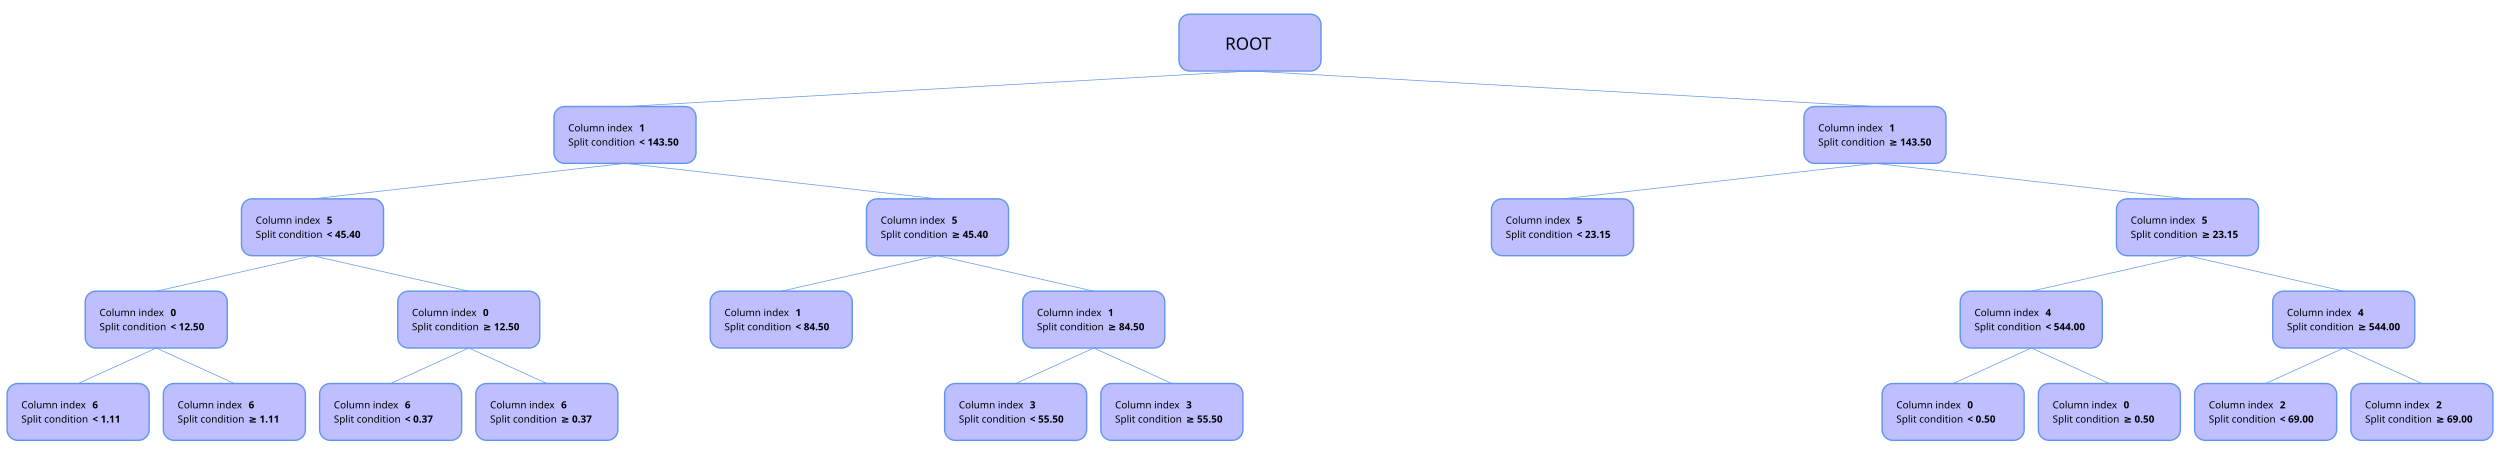
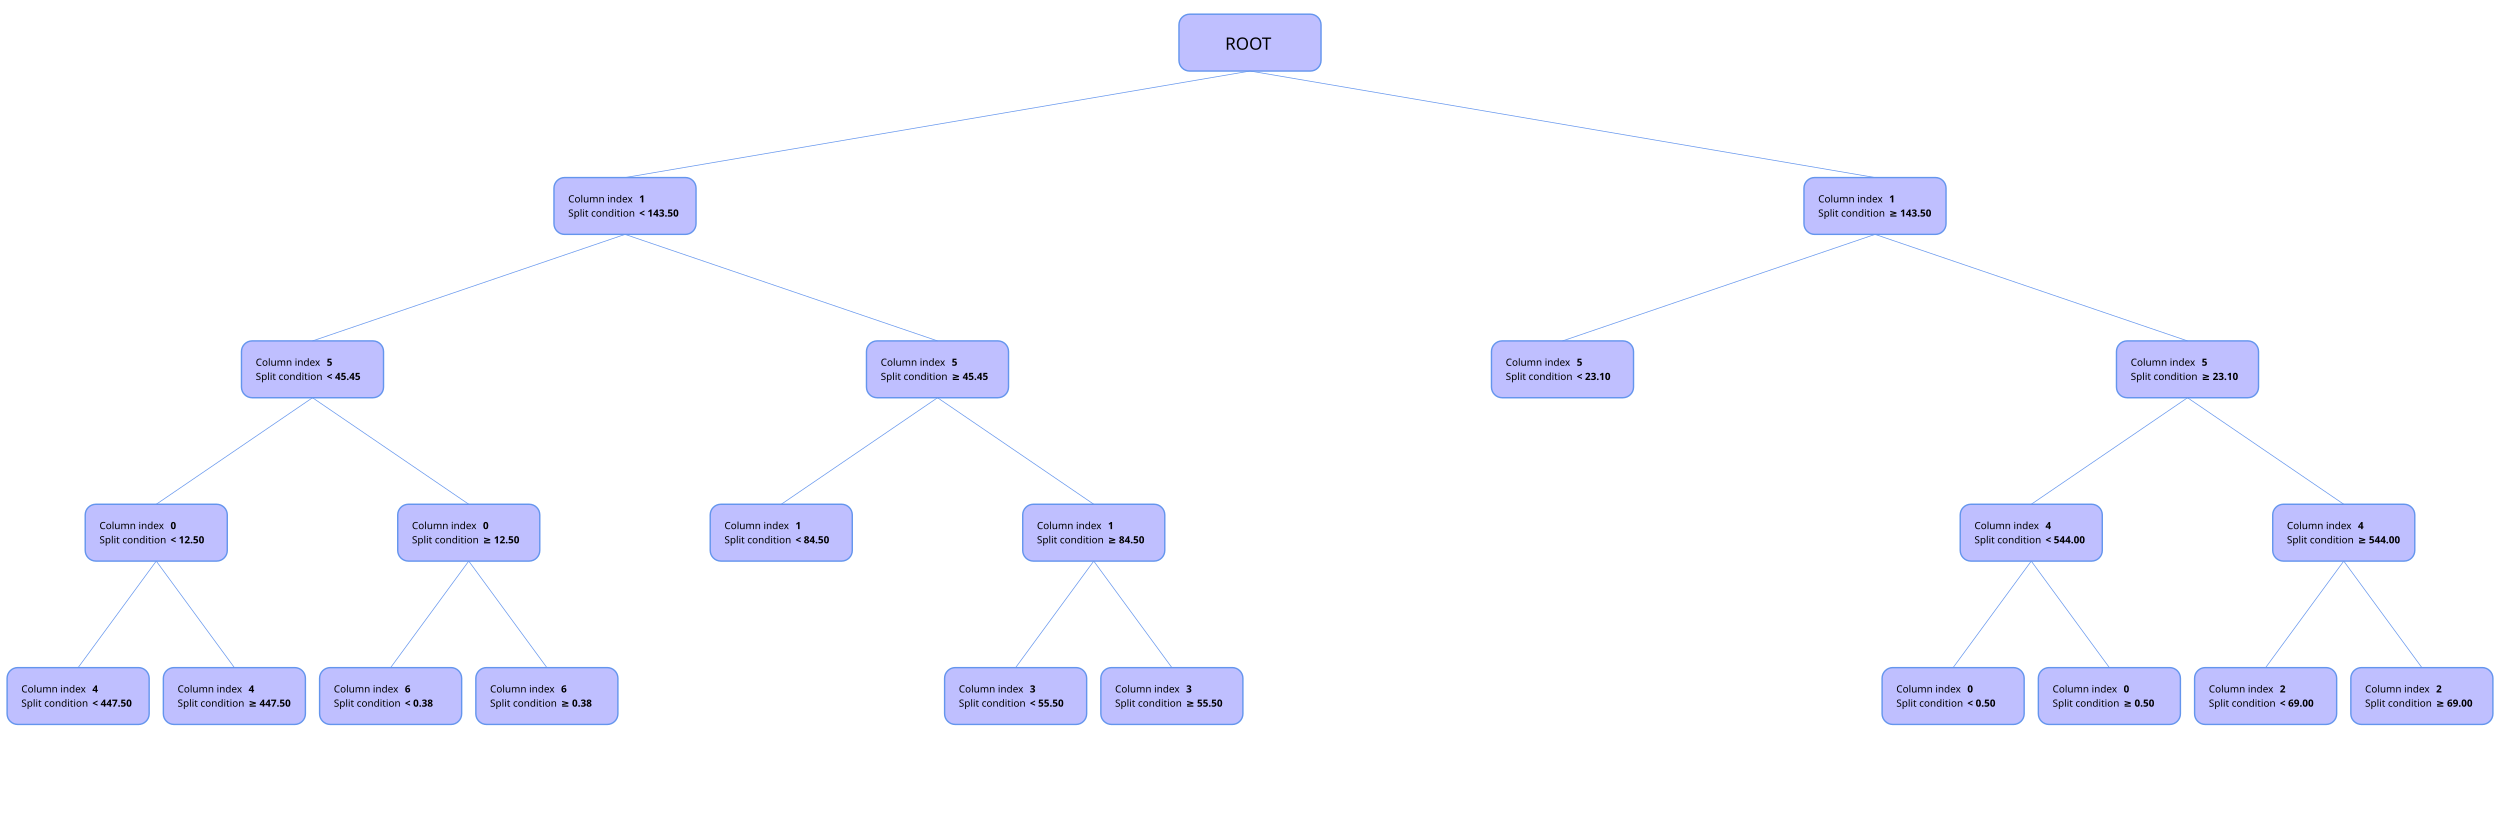
- <svg xmlns="http://www.w3.org/2000/svg" width="3520" height="650">
+ <svg xmlns="http://www.w3.org/2000/svg" width="3520" height="1150">
  <style>.label { font: 14px sans-serif; }.value { font: bold 14px sans-serif; }.root-node-label { font: 24px sans-serif; }</style>
  <g>
    <rect rx="15" style="fill:blue;fill-opacity:.25;stroke:cornflowerblue;stroke-width:2" x="1660.0" y="20" width="200" height="80" />
    <text class="root-node-label" x="1725.0" y="70">ROOT</text>
-     <line x1="1760.0" y1="100" x2="880.0" y2="150" style="stroke:cornflowerblue;stroke-width:1" />
-     <line x1="1760.0" y1="100" x2="2640.0" y2="150" style="stroke:cornflowerblue;stroke-width:1" />
+     <line x1="1760.0" y1="100" x2="880.0" y2="250" style="stroke:cornflowerblue;stroke-width:1" />
+     <line x1="1760.0" y1="100" x2="2640.0" y2="250" style="stroke:cornflowerblue;stroke-width:1" />
  </g>
  <g>
-     <rect rx="15" style="fill:blue;fill-opacity:.25;stroke:cornflowerblue;stroke-width:2" x="780.0" y="150" width="200" height="80" />
-     <text class="label" x="800.0" y="185">Column index</text>
-     <text class="value" x="900.0" y="185">1</text>
-     <text class="label" x="800.0" y="205">Split condition</text>
-     <text class="value" x="900.0" y="205">&lt; 143.50</text>
-     <line x1="880.0" y1="230" x2="440.0" y2="280" style="stroke:cornflowerblue;stroke-width:1" />
-     <line x1="880.0" y1="230" x2="1320.0" y2="280" style="stroke:cornflowerblue;stroke-width:1" />
+     <rect rx="15" style="fill:blue;fill-opacity:.25;stroke:cornflowerblue;stroke-width:2" x="780.0" y="250" width="200" height="80" />
+     <text class="label" x="800.0" y="285">Column index</text>
+     <text class="value" x="900.0" y="285">1</text>
+     <text class="label" x="800.0" y="305">Split condition</text>
+     <text class="value" x="900.0" y="305">&lt; 143.50</text>
+     <line x1="880.0" y1="330" x2="440.0" y2="480" style="stroke:cornflowerblue;stroke-width:1" />
+     <line x1="880.0" y1="330" x2="1320.0" y2="480" style="stroke:cornflowerblue;stroke-width:1" />
  </g>
  <g>
-     <rect rx="15" style="fill:blue;fill-opacity:.25;stroke:cornflowerblue;stroke-width:2" x="2540.0" y="150" width="200" height="80" />
-     <text class="label" x="2560.0" y="185">Column index</text>
-     <text class="value" x="2660.0" y="185">1</text>
-     <text class="label" x="2560.0" y="205">Split condition</text>
-     <text class="value" x="2660.0" y="205">≥ 143.50</text>
-     <line x1="2640.0" y1="230" x2="2200.0" y2="280" style="stroke:cornflowerblue;stroke-width:1" />
-     <line x1="2640.0" y1="230" x2="3080.0" y2="280" style="stroke:cornflowerblue;stroke-width:1" />
+     <rect rx="15" style="fill:blue;fill-opacity:.25;stroke:cornflowerblue;stroke-width:2" x="2540.0" y="250" width="200" height="80" />
+     <text class="label" x="2560.0" y="285">Column index</text>
+     <text class="value" x="2660.0" y="285">1</text>
+     <text class="label" x="2560.0" y="305">Split condition</text>
+     <text class="value" x="2660.0" y="305">≥ 143.50</text>
+     <line x1="2640.0" y1="330" x2="2200.0" y2="480" style="stroke:cornflowerblue;stroke-width:1" />
+     <line x1="2640.0" y1="330" x2="3080.0" y2="480" style="stroke:cornflowerblue;stroke-width:1" />
  </g>
  <g>
-     <rect rx="15" style="fill:blue;fill-opacity:.25;stroke:cornflowerblue;stroke-width:2" x="340.0" y="280" width="200" height="80" />
-     <text class="label" x="360.0" y="315">Column index</text>
-     <text class="value" x="460.0" y="315">5</text>
-     <text class="label" x="360.0" y="335">Split condition</text>
-     <text class="value" x="460.0" y="335">&lt; 45.40</text>
-     <line x1="440.0" y1="360" x2="220.0" y2="410" style="stroke:cornflowerblue;stroke-width:1" />
-     <line x1="440.0" y1="360" x2="660.0" y2="410" style="stroke:cornflowerblue;stroke-width:1" />
+     <rect rx="15" style="fill:blue;fill-opacity:.25;stroke:cornflowerblue;stroke-width:2" x="340.0" y="480" width="200" height="80" />
+     <text class="label" x="360.0" y="515">Column index</text>
+     <text class="value" x="460.0" y="515">5</text>
+     <text class="label" x="360.0" y="535">Split condition</text>
+     <text class="value" x="460.0" y="535">&lt; 45.45</text>
+     <line x1="440.0" y1="560" x2="220.0" y2="710" style="stroke:cornflowerblue;stroke-width:1" />
+     <line x1="440.0" y1="560" x2="660.0" y2="710" style="stroke:cornflowerblue;stroke-width:1" />
  </g>
  <g>
-     <rect rx="15" style="fill:blue;fill-opacity:.25;stroke:cornflowerblue;stroke-width:2" x="1220.0" y="280" width="200" height="80" />
-     <text class="label" x="1240.0" y="315">Column index</text>
-     <text class="value" x="1340.0" y="315">5</text>
-     <text class="label" x="1240.0" y="335">Split condition</text>
-     <text class="value" x="1340.0" y="335">≥ 45.40</text>
-     <line x1="1320.0" y1="360" x2="1100.0" y2="410" style="stroke:cornflowerblue;stroke-width:1" />
-     <line x1="1320.0" y1="360" x2="1540.0" y2="410" style="stroke:cornflowerblue;stroke-width:1" />
+     <rect rx="15" style="fill:blue;fill-opacity:.25;stroke:cornflowerblue;stroke-width:2" x="1220.0" y="480" width="200" height="80" />
+     <text class="label" x="1240.0" y="515">Column index</text>
+     <text class="value" x="1340.0" y="515">5</text>
+     <text class="label" x="1240.0" y="535">Split condition</text>
+     <text class="value" x="1340.0" y="535">≥ 45.45</text>
+     <line x1="1320.0" y1="560" x2="1100.0" y2="710" style="stroke:cornflowerblue;stroke-width:1" />
+     <line x1="1320.0" y1="560" x2="1540.0" y2="710" style="stroke:cornflowerblue;stroke-width:1" />
  </g>
  <g>
-     <rect rx="15" style="fill:blue;fill-opacity:.25;stroke:cornflowerblue;stroke-width:2" x="2100.0" y="280" width="200" height="80" />
-     <text class="label" x="2120.0" y="315">Column index</text>
-     <text class="value" x="2220.0" y="315">5</text>
-     <text class="label" x="2120.0" y="335">Split condition</text>
-     <text class="value" x="2220.0" y="335">&lt; 23.15</text>
+     <rect rx="15" style="fill:blue;fill-opacity:.25;stroke:cornflowerblue;stroke-width:2" x="2100.0" y="480" width="200" height="80" />
+     <text class="label" x="2120.0" y="515">Column index</text>
+     <text class="value" x="2220.0" y="515">5</text>
+     <text class="label" x="2120.0" y="535">Split condition</text>
+     <text class="value" x="2220.0" y="535">&lt; 23.10</text>
  </g>
  <g>
-     <rect rx="15" style="fill:blue;fill-opacity:.25;stroke:cornflowerblue;stroke-width:2" x="2980.0" y="280" width="200" height="80" />
-     <text class="label" x="3000.0" y="315">Column index</text>
-     <text class="value" x="3100.0" y="315">5</text>
-     <text class="label" x="3000.0" y="335">Split condition</text>
-     <text class="value" x="3100.0" y="335">≥ 23.15</text>
-     <line x1="3080.0" y1="360" x2="2860.0" y2="410" style="stroke:cornflowerblue;stroke-width:1" />
-     <line x1="3080.0" y1="360" x2="3300.0" y2="410" style="stroke:cornflowerblue;stroke-width:1" />
+     <rect rx="15" style="fill:blue;fill-opacity:.25;stroke:cornflowerblue;stroke-width:2" x="2980.0" y="480" width="200" height="80" />
+     <text class="label" x="3000.0" y="515">Column index</text>
+     <text class="value" x="3100.0" y="515">5</text>
+     <text class="label" x="3000.0" y="535">Split condition</text>
+     <text class="value" x="3100.0" y="535">≥ 23.10</text>
+     <line x1="3080.0" y1="560" x2="2860.0" y2="710" style="stroke:cornflowerblue;stroke-width:1" />
+     <line x1="3080.0" y1="560" x2="3300.0" y2="710" style="stroke:cornflowerblue;stroke-width:1" />
  </g>
  <g>
-     <rect rx="15" style="fill:blue;fill-opacity:.25;stroke:cornflowerblue;stroke-width:2" x="120.0" y="410" width="200" height="80" />
-     <text class="label" x="140.0" y="445">Column index</text>
-     <text class="value" x="240.0" y="445">0</text>
-     <text class="label" x="140.0" y="465">Split condition</text>
-     <text class="value" x="240.0" y="465">&lt; 12.50</text>
-     <line x1="220.0" y1="490" x2="110.0" y2="540" style="stroke:cornflowerblue;stroke-width:1" />
-     <line x1="220.0" y1="490" x2="330.0" y2="540" style="stroke:cornflowerblue;stroke-width:1" />
+     <rect rx="15" style="fill:blue;fill-opacity:.25;stroke:cornflowerblue;stroke-width:2" x="120.0" y="710" width="200" height="80" />
+     <text class="label" x="140.0" y="745">Column index</text>
+     <text class="value" x="240.0" y="745">0</text>
+     <text class="label" x="140.0" y="765">Split condition</text>
+     <text class="value" x="240.0" y="765">&lt; 12.50</text>
+     <line x1="220.0" y1="790" x2="110.0" y2="940" style="stroke:cornflowerblue;stroke-width:1" />
+     <line x1="220.0" y1="790" x2="330.0" y2="940" style="stroke:cornflowerblue;stroke-width:1" />
  </g>
  <g>
-     <rect rx="15" style="fill:blue;fill-opacity:.25;stroke:cornflowerblue;stroke-width:2" x="560.0" y="410" width="200" height="80" />
-     <text class="label" x="580.0" y="445">Column index</text>
-     <text class="value" x="680.0" y="445">0</text>
-     <text class="label" x="580.0" y="465">Split condition</text>
-     <text class="value" x="680.0" y="465">≥ 12.50</text>
-     <line x1="660.0" y1="490" x2="550.0" y2="540" style="stroke:cornflowerblue;stroke-width:1" />
-     <line x1="660.0" y1="490" x2="770.0" y2="540" style="stroke:cornflowerblue;stroke-width:1" />
+     <rect rx="15" style="fill:blue;fill-opacity:.25;stroke:cornflowerblue;stroke-width:2" x="560.0" y="710" width="200" height="80" />
+     <text class="label" x="580.0" y="745">Column index</text>
+     <text class="value" x="680.0" y="745">0</text>
+     <text class="label" x="580.0" y="765">Split condition</text>
+     <text class="value" x="680.0" y="765">≥ 12.50</text>
+     <line x1="660.0" y1="790" x2="550.0" y2="940" style="stroke:cornflowerblue;stroke-width:1" />
+     <line x1="660.0" y1="790" x2="770.0" y2="940" style="stroke:cornflowerblue;stroke-width:1" />
  </g>
  <g>
-     <rect rx="15" style="fill:blue;fill-opacity:.25;stroke:cornflowerblue;stroke-width:2" x="1000.0" y="410" width="200" height="80" />
-     <text class="label" x="1020.0" y="445">Column index</text>
-     <text class="value" x="1120.0" y="445">1</text>
-     <text class="label" x="1020.0" y="465">Split condition</text>
-     <text class="value" x="1120.0" y="465">&lt; 84.50</text>
+     <rect rx="15" style="fill:blue;fill-opacity:.25;stroke:cornflowerblue;stroke-width:2" x="1000.0" y="710" width="200" height="80" />
+     <text class="label" x="1020.0" y="745">Column index</text>
+     <text class="value" x="1120.0" y="745">1</text>
+     <text class="label" x="1020.0" y="765">Split condition</text>
+     <text class="value" x="1120.0" y="765">&lt; 84.50</text>
  </g>
  <g>
-     <rect rx="15" style="fill:blue;fill-opacity:.25;stroke:cornflowerblue;stroke-width:2" x="1440.0" y="410" width="200" height="80" />
-     <text class="label" x="1460.0" y="445">Column index</text>
-     <text class="value" x="1560.0" y="445">1</text>
-     <text class="label" x="1460.0" y="465">Split condition</text>
-     <text class="value" x="1560.0" y="465">≥ 84.50</text>
-     <line x1="1540.0" y1="490" x2="1430.0" y2="540" style="stroke:cornflowerblue;stroke-width:1" />
-     <line x1="1540.0" y1="490" x2="1650.0" y2="540" style="stroke:cornflowerblue;stroke-width:1" />
+     <rect rx="15" style="fill:blue;fill-opacity:.25;stroke:cornflowerblue;stroke-width:2" x="1440.0" y="710" width="200" height="80" />
+     <text class="label" x="1460.0" y="745">Column index</text>
+     <text class="value" x="1560.0" y="745">1</text>
+     <text class="label" x="1460.0" y="765">Split condition</text>
+     <text class="value" x="1560.0" y="765">≥ 84.50</text>
+     <line x1="1540.0" y1="790" x2="1430.0" y2="940" style="stroke:cornflowerblue;stroke-width:1" />
+     <line x1="1540.0" y1="790" x2="1650.0" y2="940" style="stroke:cornflowerblue;stroke-width:1" />
  </g>
  <g>
-     <rect rx="15" style="fill:blue;fill-opacity:.25;stroke:cornflowerblue;stroke-width:2" x="2760.0" y="410" width="200" height="80" />
-     <text class="label" x="2780.0" y="445">Column index</text>
-     <text class="value" x="2880.0" y="445">4</text>
-     <text class="label" x="2780.0" y="465">Split condition</text>
-     <text class="value" x="2880.0" y="465">&lt; 544.00</text>
-     <line x1="2860.0" y1="490" x2="2750.0" y2="540" style="stroke:cornflowerblue;stroke-width:1" />
-     <line x1="2860.0" y1="490" x2="2970.0" y2="540" style="stroke:cornflowerblue;stroke-width:1" />
+     <rect rx="15" style="fill:blue;fill-opacity:.25;stroke:cornflowerblue;stroke-width:2" x="2760.0" y="710" width="200" height="80" />
+     <text class="label" x="2780.0" y="745">Column index</text>
+     <text class="value" x="2880.0" y="745">4</text>
+     <text class="label" x="2780.0" y="765">Split condition</text>
+     <text class="value" x="2880.0" y="765">&lt; 544.00</text>
+     <line x1="2860.0" y1="790" x2="2750.0" y2="940" style="stroke:cornflowerblue;stroke-width:1" />
+     <line x1="2860.0" y1="790" x2="2970.0" y2="940" style="stroke:cornflowerblue;stroke-width:1" />
  </g>
  <g>
-     <rect rx="15" style="fill:blue;fill-opacity:.25;stroke:cornflowerblue;stroke-width:2" x="3200.0" y="410" width="200" height="80" />
-     <text class="label" x="3220.0" y="445">Column index</text>
-     <text class="value" x="3320.0" y="445">4</text>
-     <text class="label" x="3220.0" y="465">Split condition</text>
-     <text class="value" x="3320.0" y="465">≥ 544.00</text>
-     <line x1="3300.0" y1="490" x2="3190.0" y2="540" style="stroke:cornflowerblue;stroke-width:1" />
-     <line x1="3300.0" y1="490" x2="3410.0" y2="540" style="stroke:cornflowerblue;stroke-width:1" />
+     <rect rx="15" style="fill:blue;fill-opacity:.25;stroke:cornflowerblue;stroke-width:2" x="3200.0" y="710" width="200" height="80" />
+     <text class="label" x="3220.0" y="745">Column index</text>
+     <text class="value" x="3320.0" y="745">4</text>
+     <text class="label" x="3220.0" y="765">Split condition</text>
+     <text class="value" x="3320.0" y="765">≥ 544.00</text>
+     <line x1="3300.0" y1="790" x2="3190.0" y2="940" style="stroke:cornflowerblue;stroke-width:1" />
+     <line x1="3300.0" y1="790" x2="3410.0" y2="940" style="stroke:cornflowerblue;stroke-width:1" />
  </g>
  <g>
-     <rect rx="15" style="fill:blue;fill-opacity:.25;stroke:cornflowerblue;stroke-width:2" x="10.0" y="540" width="200" height="80" />
-     <text class="label" x="30.0" y="575">Column index</text>
-     <text class="value" x="130.0" y="575">6</text>
-     <text class="label" x="30.0" y="595">Split condition</text>
-     <text class="value" x="130.0" y="595">&lt; 1.11</text>
+     <rect rx="15" style="fill:blue;fill-opacity:.25;stroke:cornflowerblue;stroke-width:2" x="10.0" y="940" width="200" height="80" />
+     <text class="label" x="30.0" y="975">Column index</text>
+     <text class="value" x="130.0" y="975">4</text>
+     <text class="label" x="30.0" y="995">Split condition</text>
+     <text class="value" x="130.0" y="995">&lt; 447.50</text>
  </g>
  <g>
-     <rect rx="15" style="fill:blue;fill-opacity:.25;stroke:cornflowerblue;stroke-width:2" x="230.0" y="540" width="200" height="80" />
-     <text class="label" x="250.0" y="575">Column index</text>
-     <text class="value" x="350.0" y="575">6</text>
-     <text class="label" x="250.0" y="595">Split condition</text>
-     <text class="value" x="350.0" y="595">≥ 1.11</text>
+     <rect rx="15" style="fill:blue;fill-opacity:.25;stroke:cornflowerblue;stroke-width:2" x="230.0" y="940" width="200" height="80" />
+     <text class="label" x="250.0" y="975">Column index</text>
+     <text class="value" x="350.0" y="975">4</text>
+     <text class="label" x="250.0" y="995">Split condition</text>
+     <text class="value" x="350.0" y="995">≥ 447.50</text>
  </g>
  <g>
-     <rect rx="15" style="fill:blue;fill-opacity:.25;stroke:cornflowerblue;stroke-width:2" x="450.0" y="540" width="200" height="80" />
-     <text class="label" x="470.0" y="575">Column index</text>
-     <text class="value" x="570.0" y="575">6</text>
-     <text class="label" x="470.0" y="595">Split condition</text>
-     <text class="value" x="570.0" y="595">&lt; 0.37</text>
+     <rect rx="15" style="fill:blue;fill-opacity:.25;stroke:cornflowerblue;stroke-width:2" x="450.0" y="940" width="200" height="80" />
+     <text class="label" x="470.0" y="975">Column index</text>
+     <text class="value" x="570.0" y="975">6</text>
+     <text class="label" x="470.0" y="995">Split condition</text>
+     <text class="value" x="570.0" y="995">&lt; 0.38</text>
  </g>
  <g>
-     <rect rx="15" style="fill:blue;fill-opacity:.25;stroke:cornflowerblue;stroke-width:2" x="670.0" y="540" width="200" height="80" />
-     <text class="label" x="690.0" y="575">Column index</text>
-     <text class="value" x="790.0" y="575">6</text>
-     <text class="label" x="690.0" y="595">Split condition</text>
-     <text class="value" x="790.0" y="595">≥ 0.37</text>
+     <rect rx="15" style="fill:blue;fill-opacity:.25;stroke:cornflowerblue;stroke-width:2" x="670.0" y="940" width="200" height="80" />
+     <text class="label" x="690.0" y="975">Column index</text>
+     <text class="value" x="790.0" y="975">6</text>
+     <text class="label" x="690.0" y="995">Split condition</text>
+     <text class="value" x="790.0" y="995">≥ 0.38</text>
  </g>
  <g>
-     <rect rx="15" style="fill:blue;fill-opacity:.25;stroke:cornflowerblue;stroke-width:2" x="1330.0" y="540" width="200" height="80" />
-     <text class="label" x="1350.0" y="575">Column index</text>
-     <text class="value" x="1450.0" y="575">3</text>
-     <text class="label" x="1350.0" y="595">Split condition</text>
-     <text class="value" x="1450.0" y="595">&lt; 55.50</text>
+     <rect rx="15" style="fill:blue;fill-opacity:.25;stroke:cornflowerblue;stroke-width:2" x="1330.0" y="940" width="200" height="80" />
+     <text class="label" x="1350.0" y="975">Column index</text>
+     <text class="value" x="1450.0" y="975">3</text>
+     <text class="label" x="1350.0" y="995">Split condition</text>
+     <text class="value" x="1450.0" y="995">&lt; 55.50</text>
  </g>
  <g>
-     <rect rx="15" style="fill:blue;fill-opacity:.25;stroke:cornflowerblue;stroke-width:2" x="1550.0" y="540" width="200" height="80" />
-     <text class="label" x="1570.0" y="575">Column index</text>
-     <text class="value" x="1670.0" y="575">3</text>
-     <text class="label" x="1570.0" y="595">Split condition</text>
-     <text class="value" x="1670.0" y="595">≥ 55.50</text>
+     <rect rx="15" style="fill:blue;fill-opacity:.25;stroke:cornflowerblue;stroke-width:2" x="1550.0" y="940" width="200" height="80" />
+     <text class="label" x="1570.0" y="975">Column index</text>
+     <text class="value" x="1670.0" y="975">3</text>
+     <text class="label" x="1570.0" y="995">Split condition</text>
+     <text class="value" x="1670.0" y="995">≥ 55.50</text>
  </g>
  <g>
-     <rect rx="15" style="fill:blue;fill-opacity:.25;stroke:cornflowerblue;stroke-width:2" x="2650.0" y="540" width="200" height="80" />
-     <text class="label" x="2670.0" y="575">Column index</text>
-     <text class="value" x="2770.0" y="575">0</text>
-     <text class="label" x="2670.0" y="595">Split condition</text>
-     <text class="value" x="2770.0" y="595">&lt; 0.50</text>
+     <rect rx="15" style="fill:blue;fill-opacity:.25;stroke:cornflowerblue;stroke-width:2" x="2650.0" y="940" width="200" height="80" />
+     <text class="label" x="2670.0" y="975">Column index</text>
+     <text class="value" x="2770.0" y="975">0</text>
+     <text class="label" x="2670.0" y="995">Split condition</text>
+     <text class="value" x="2770.0" y="995">&lt; 0.50</text>
  </g>
  <g>
-     <rect rx="15" style="fill:blue;fill-opacity:.25;stroke:cornflowerblue;stroke-width:2" x="2870.0" y="540" width="200" height="80" />
-     <text class="label" x="2890.0" y="575">Column index</text>
-     <text class="value" x="2990.0" y="575">0</text>
-     <text class="label" x="2890.0" y="595">Split condition</text>
-     <text class="value" x="2990.0" y="595">≥ 0.50</text>
+     <rect rx="15" style="fill:blue;fill-opacity:.25;stroke:cornflowerblue;stroke-width:2" x="2870.0" y="940" width="200" height="80" />
+     <text class="label" x="2890.0" y="975">Column index</text>
+     <text class="value" x="2990.0" y="975">0</text>
+     <text class="label" x="2890.0" y="995">Split condition</text>
+     <text class="value" x="2990.0" y="995">≥ 0.50</text>
  </g>
  <g>
-     <rect rx="15" style="fill:blue;fill-opacity:.25;stroke:cornflowerblue;stroke-width:2" x="3090.0" y="540" width="200" height="80" />
-     <text class="label" x="3110.0" y="575">Column index</text>
-     <text class="value" x="3210.0" y="575">2</text>
-     <text class="label" x="3110.0" y="595">Split condition</text>
-     <text class="value" x="3210.0" y="595">&lt; 69.00</text>
+     <rect rx="15" style="fill:blue;fill-opacity:.25;stroke:cornflowerblue;stroke-width:2" x="3090.0" y="940" width="200" height="80" />
+     <text class="label" x="3110.0" y="975">Column index</text>
+     <text class="value" x="3210.0" y="975">2</text>
+     <text class="label" x="3110.0" y="995">Split condition</text>
+     <text class="value" x="3210.0" y="995">&lt; 69.00</text>
  </g>
  <g>
-     <rect rx="15" style="fill:blue;fill-opacity:.25;stroke:cornflowerblue;stroke-width:2" x="3310.0" y="540" width="200" height="80" />
-     <text class="label" x="3330.0" y="575">Column index</text>
-     <text class="value" x="3430.0" y="575">2</text>
-     <text class="label" x="3330.0" y="595">Split condition</text>
-     <text class="value" x="3430.0" y="595">≥ 69.00</text>
+     <rect rx="15" style="fill:blue;fill-opacity:.25;stroke:cornflowerblue;stroke-width:2" x="3310.0" y="940" width="200" height="80" />
+     <text class="label" x="3330.0" y="975">Column index</text>
+     <text class="value" x="3430.0" y="975">2</text>
+     <text class="label" x="3330.0" y="995">Split condition</text>
+     <text class="value" x="3430.0" y="995">≥ 69.00</text>
  </g>
</svg>
